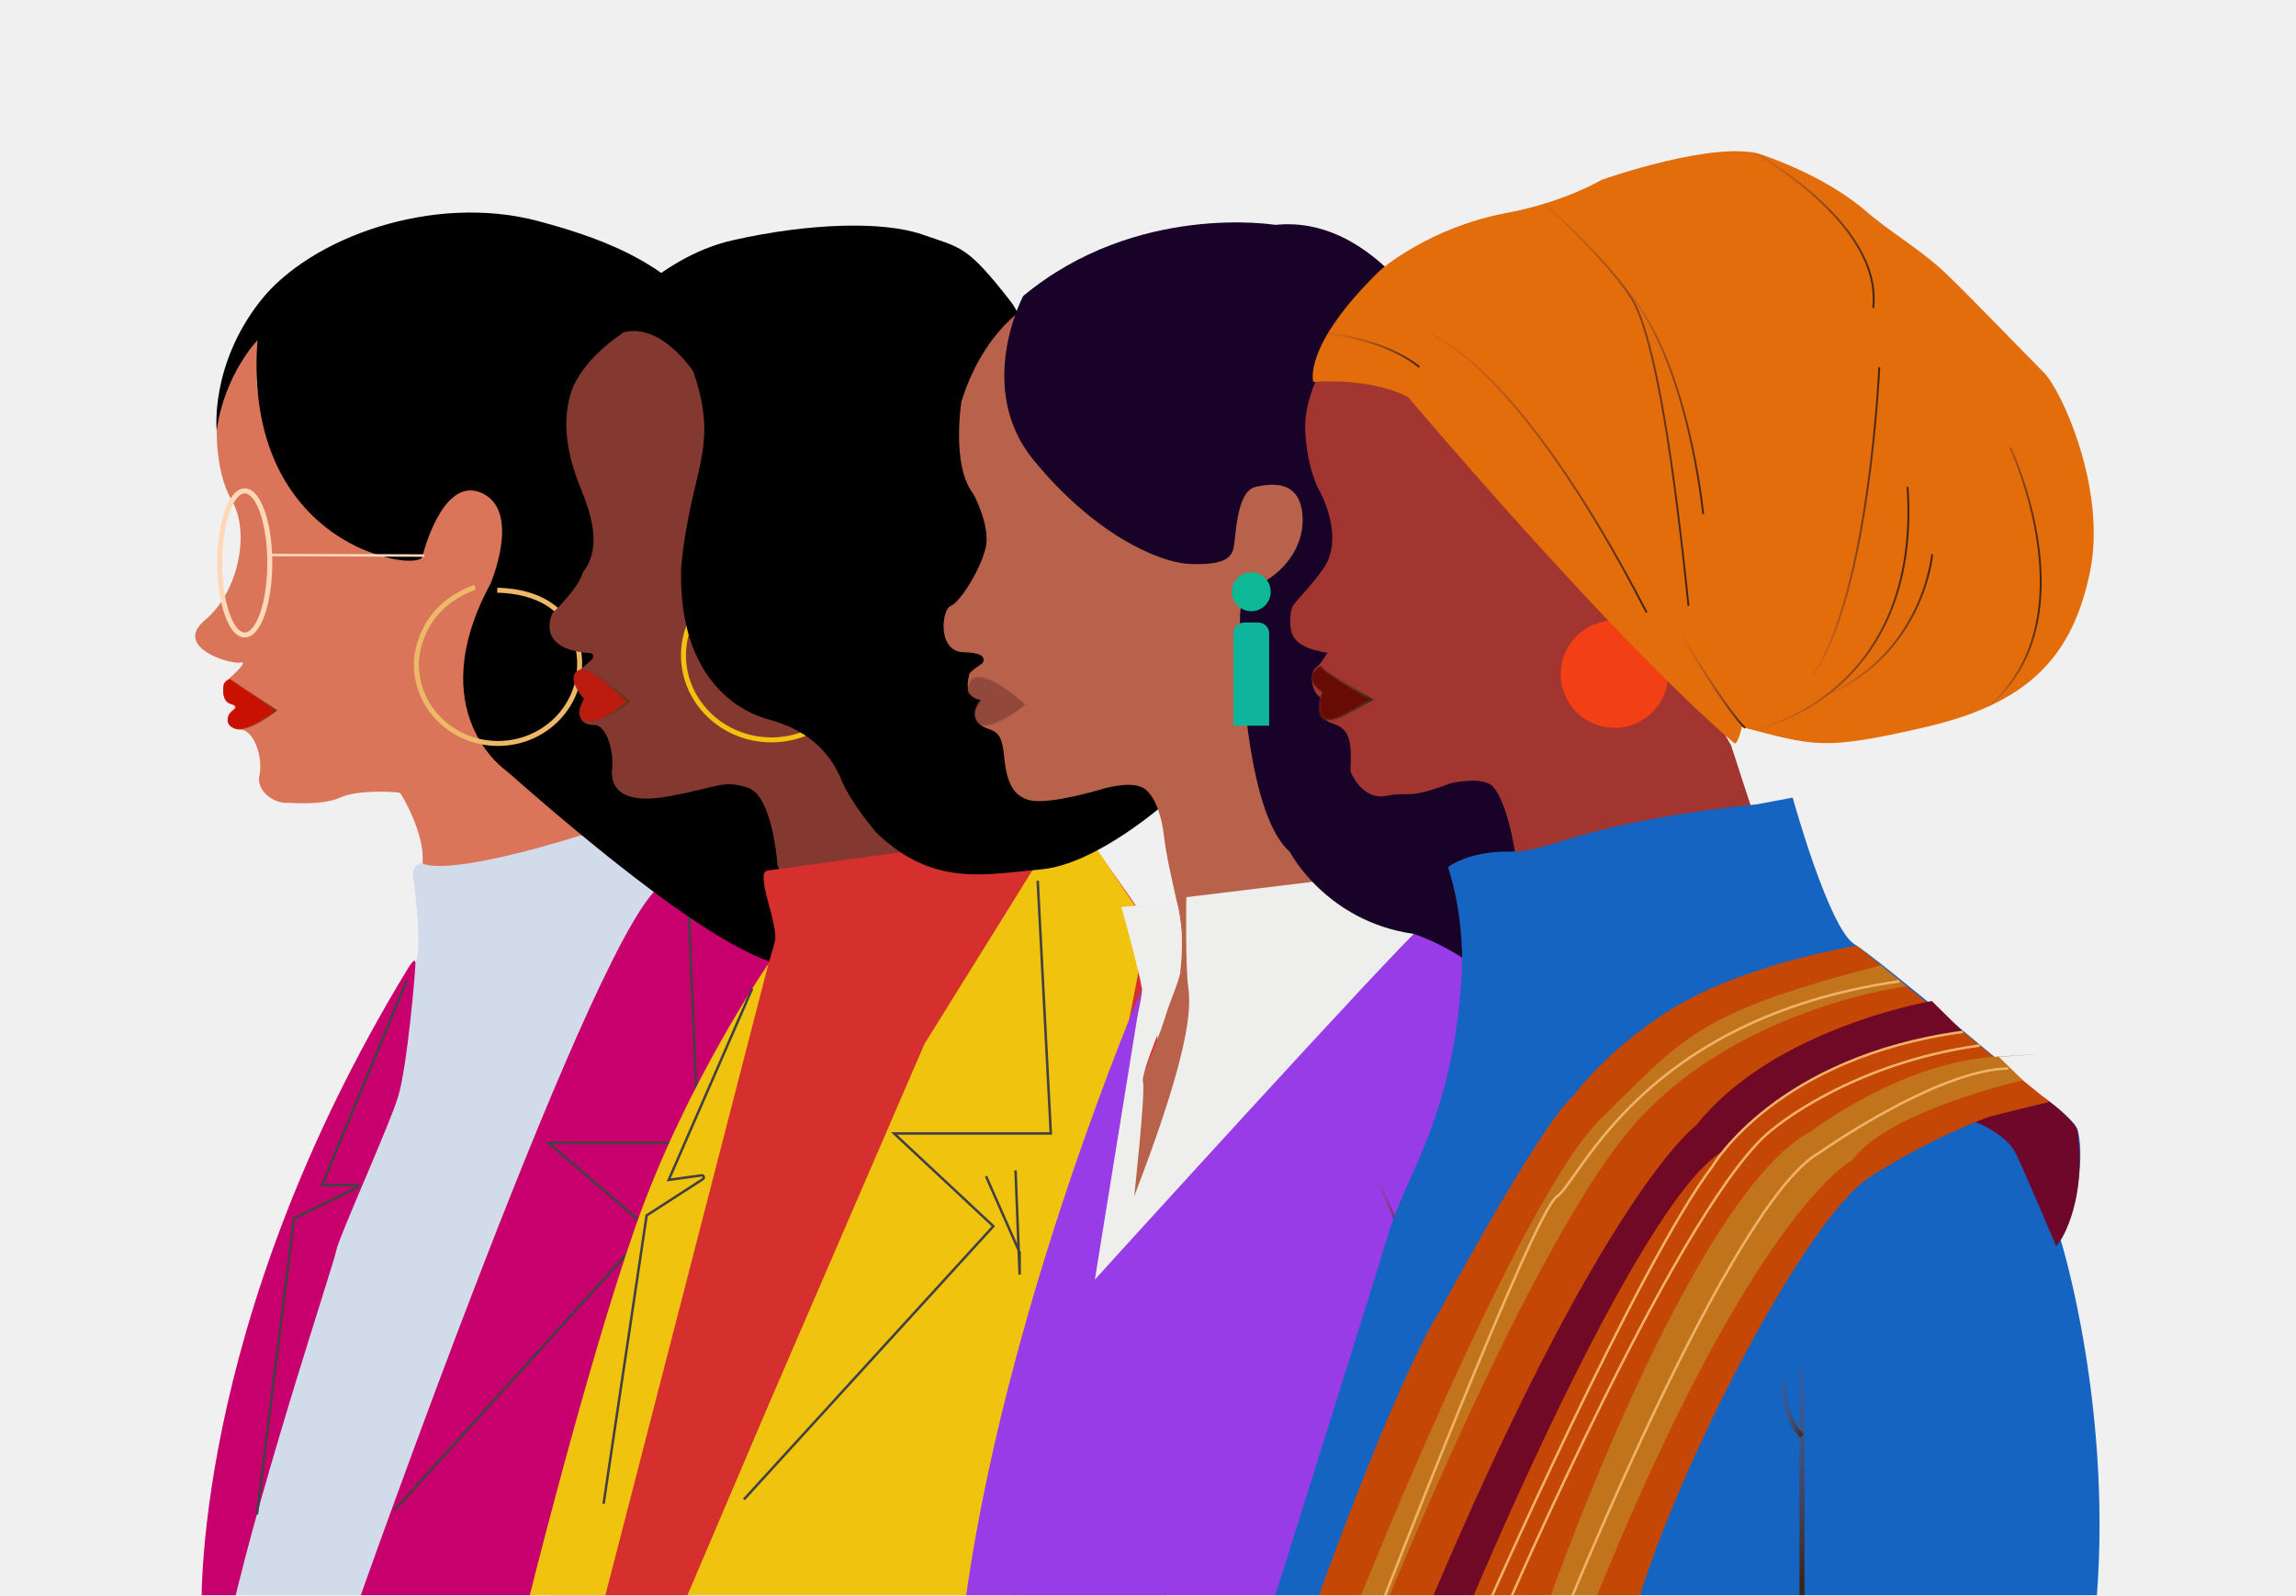
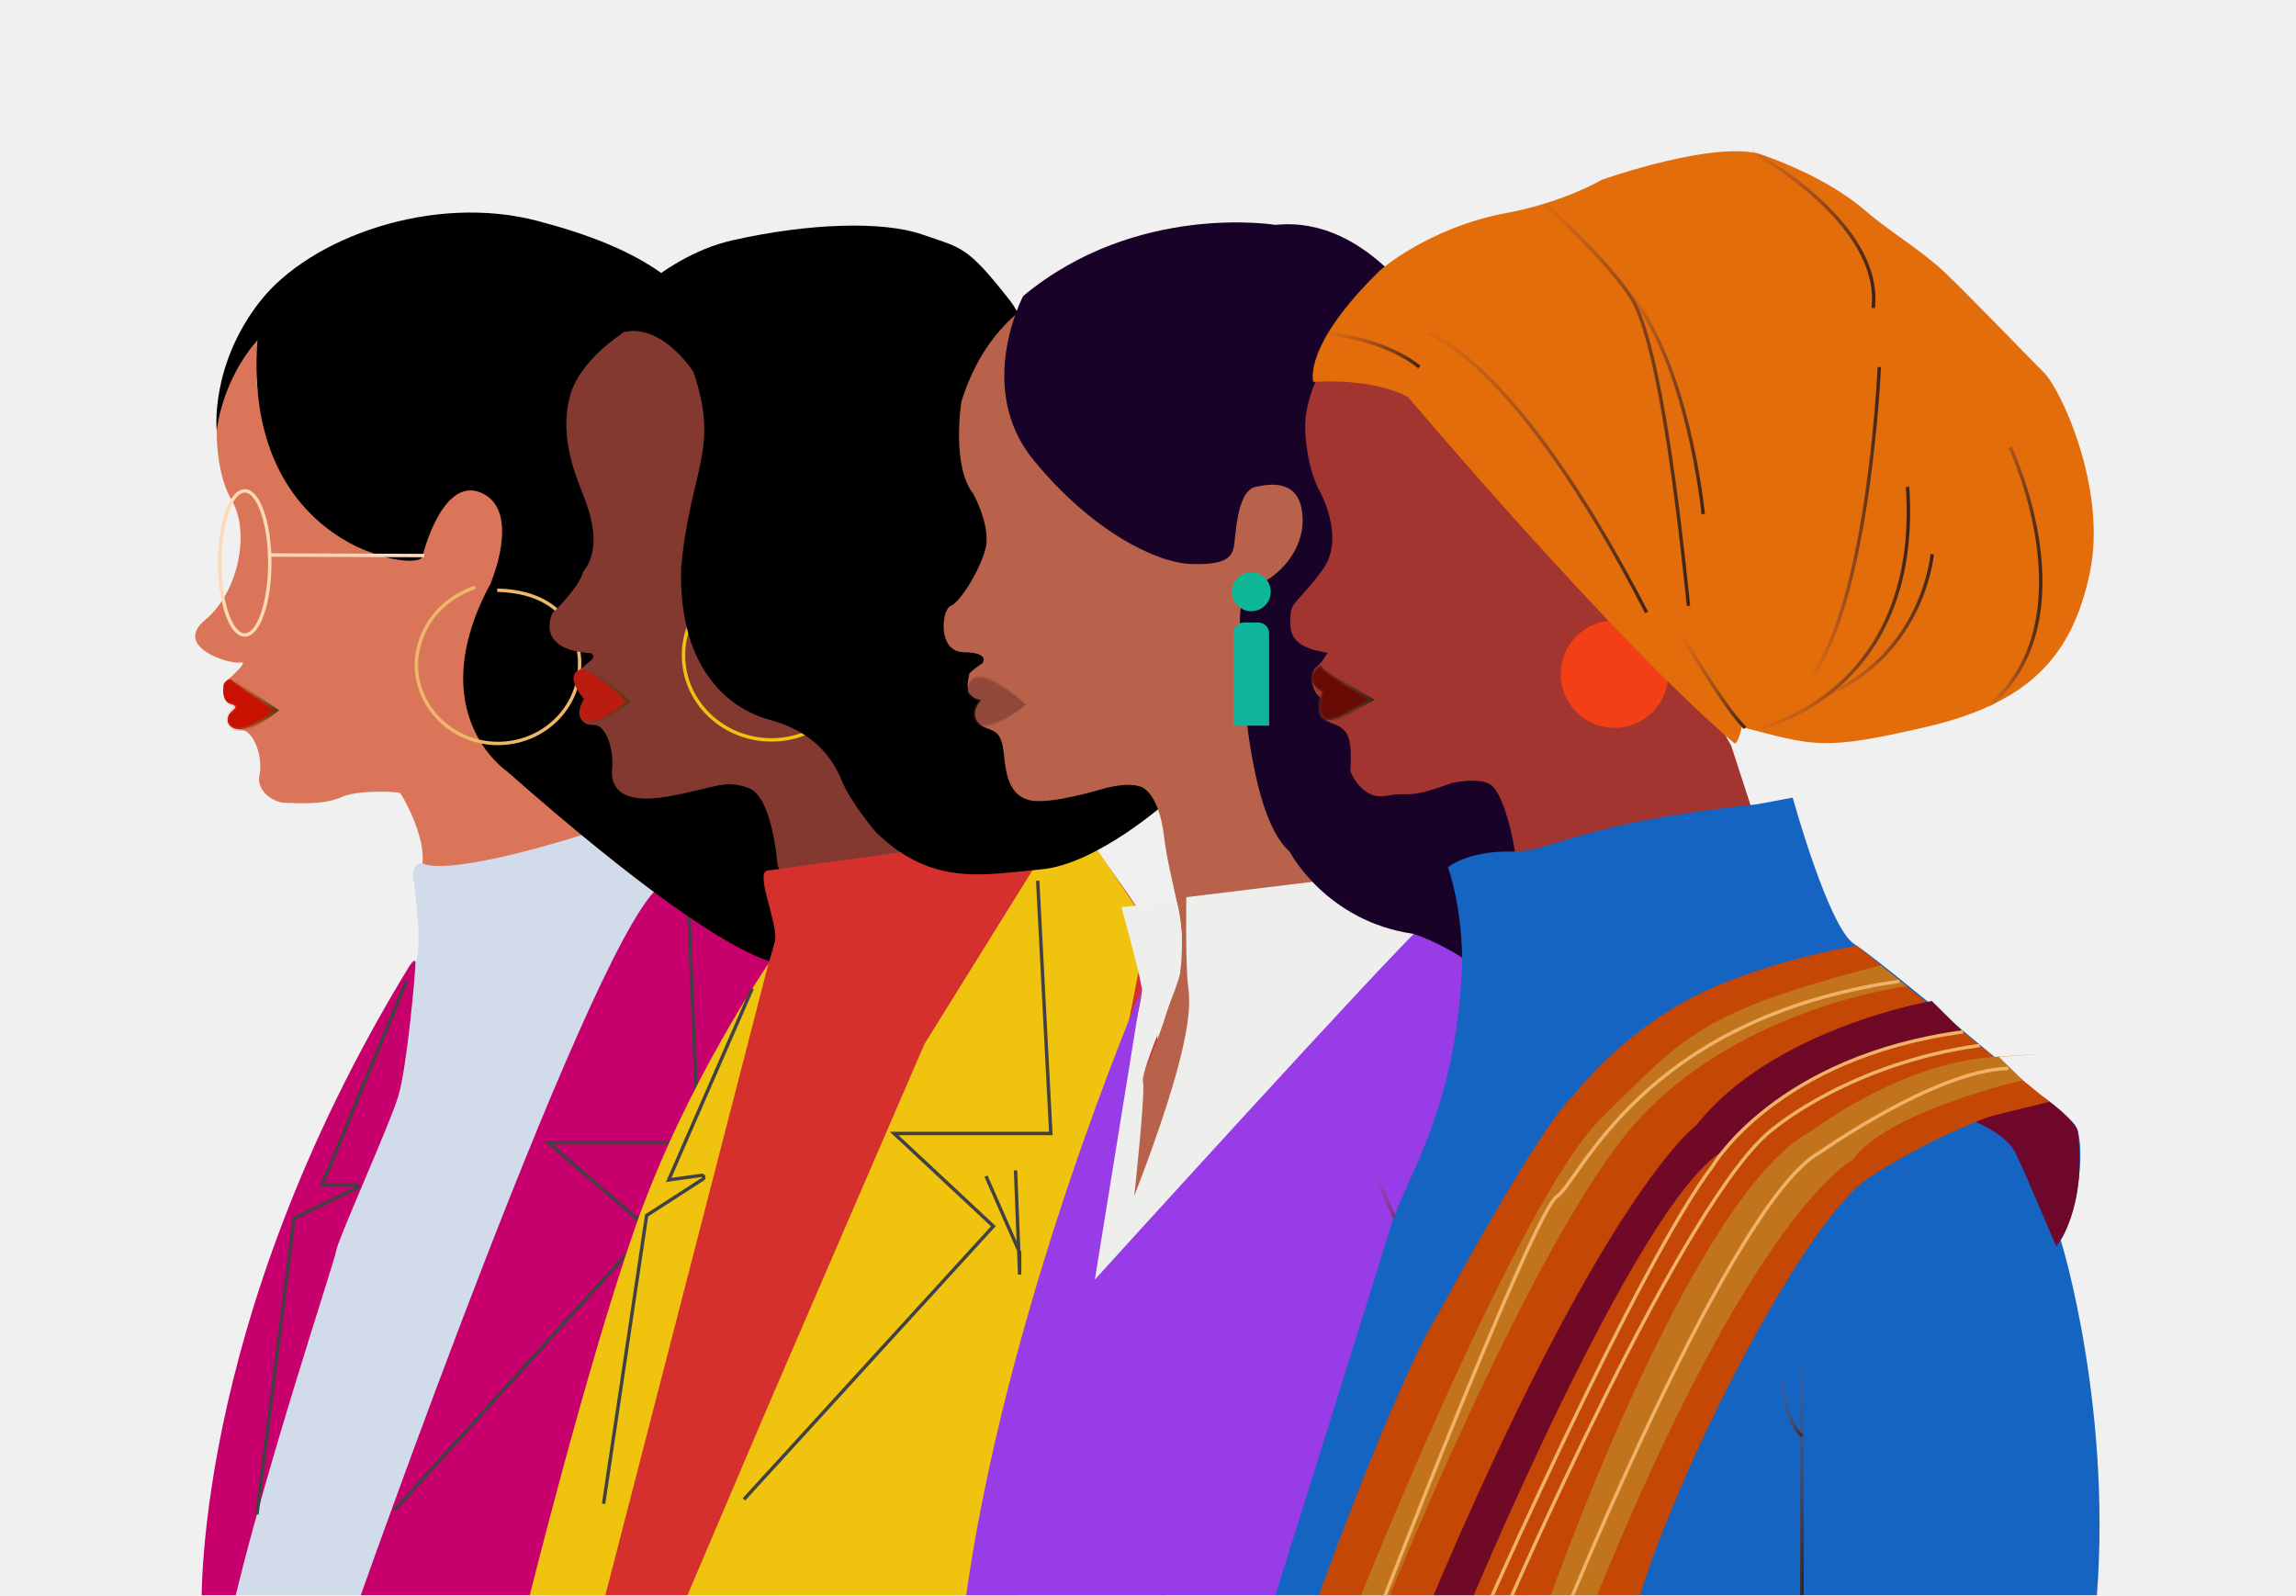
<svg xmlns="http://www.w3.org/2000/svg" width="675" height="469" viewBox="0 0 675 469" fill="none">
  <g clip-path="url(#clip0_2303_12391)">
    <path d="M63.8 123.218C63.8 123.218 62.672 137.857 68.165 147.184C73.657 156.511 70.035 174.206 60.346 182.242C50.657 190.279 67.641 195.422 70.709 194.799C73.776 194.175 65.845 200.865 65.845 200.865C65.845 200.865 64.598 205.897 67.859 206.982C71.12 208.067 67.236 210.099 67.236 210.099C67.236 210.099 66.032 214.32 70.496 214.463C74.961 214.607 77.355 223.273 76.282 227.856C75.21 232.438 80.428 236.528 85.111 236.042C85.111 236.042 94.881 236.89 100.074 234.477C105.268 232.064 116.958 232.787 117.563 233.149C118.168 233.511 125.163 245.818 124.197 253.78C123.23 261.742 129.87 268.251 129.87 268.251L181.737 255.226L173.793 244.819C173.443 244.576 154.239 226.636 149.009 222.062C147.494 215.996 136.834 222.145 138.281 188.047C138.281 188.047 139.571 179.842 147.77 164.567C147.77 164.567 153.922 146.932 143.472 141.945C143.472 141.945 134.878 137.034 127.153 148.294C127.153 148.294 125.542 153.404 122.724 162.089C122.724 162.089 118.18 168.426 103.304 159.579C103.304 159.579 77.891 144.142 75.478 112.294C75.478 112.294 75.64 103.927 76.563 100.448C77.486 96.969 66.399 103.493 63.8 123.218Z" fill="#DA7559" />
-     <path d="M81.245 208.865L67.66 199.656C67.142 199.756 66.67 200.021 66.314 200.411C65.958 200.8 65.737 201.294 65.683 201.819C65.447 203.69 65.683 206.408 67.859 206.975C70.035 207.543 69.268 208.179 68.059 209.183C66.849 210.186 65.708 213.435 69.537 214.345C73.365 215.255 81.245 208.865 81.245 208.865Z" fill="#C81101" stroke="url(#paint0_linear_2303_12391)" stroke-width="0.367" stroke-miterlimit="10" />
+     <path d="M81.245 208.865L67.66 199.656C67.142 199.756 66.67 200.021 66.314 200.411C65.958 200.8 65.737 201.294 65.683 201.819C65.447 203.69 65.683 206.408 67.859 206.975C70.035 207.543 69.268 208.179 68.059 209.183C66.849 210.186 65.708 213.435 69.537 214.345C73.365 215.255 81.245 208.865 81.245 208.865Z" fill="#C81101" stroke="url(#paint0_linear_2303_12391)" strokeWidth="0.367" stroke-miterlimit="10" />
    <path d="M124.19 253.78C124.19 253.78 129.178 258.612 172.634 245.051L226.191 281.35L230.424 474.827H59.292C59.292 474.827 62.971 376.05 120.736 283.489C120.736 283.489 125.4 287.753 121.459 257.596C121.459 257.596 120.755 254.26 124.19 253.78Z" fill="#D2DBEA" />
    <path d="M195.017 260.052L226.814 281.736L200.429 474.808H104.008C104.008 474.808 177.011 267.378 195.017 260.052Z" fill="#C7006D" />
    <path d="M67.959 474.677L59.274 474.808C59.274 474.808 55.414 390.527 120.069 284.523C120.069 284.523 122.027 281.238 122.133 283.008C122.239 284.779 119.707 313.727 117.058 322.412C114.408 331.097 99.444 364.079 98.84 367.733C98.235 371.386 77.629 432.73 67.959 474.677Z" fill="#C7006D" />
-     <path d="M115.911 444.084L190.859 361.417L161.262 336.004H205.336L202.399 266.106" stroke="#414042" stroke-width="0.733" strokeLinejoin="round" />
-     <path d="M75.534 445.274L86.464 358.212L105.168 349.122C105.241 349.083 105.299 349.022 105.333 348.947C105.367 348.872 105.376 348.788 105.358 348.707C105.339 348.627 105.295 348.555 105.231 348.502C105.167 348.45 105.088 348.42 105.006 348.417H94.675L119.545 288.395" stroke="#414042" stroke-width="0.733" strokeLinejoin="round" />
-     <path d="M79.319 165.527C79.319 177.217 76.021 186.694 71.949 186.694C69.406 186.694 67.161 182.997 65.839 177.342C64.975 173.453 64.557 169.479 64.592 165.496C64.592 157.334 66.201 150.252 68.551 146.723C69.574 145.189 70.734 144.329 71.962 144.329C76.021 144.36 79.319 153.837 79.319 165.527Z" stroke="#FFD8B7" stroke-width="1.466" stroke-miterlimit="10" />
+     <path d="M115.911 444.084L190.859 361.417L161.262 336.004H205.336L202.399 266.106" stroke="#414042" strokeWidth="0.733" strokeLinejoin="round" />
+     <path d="M75.534 445.274L86.464 358.212L105.168 349.122C105.241 349.083 105.299 349.022 105.333 348.947C105.367 348.872 105.376 348.788 105.358 348.707C105.339 348.627 105.295 348.555 105.231 348.502C105.167 348.45 105.088 348.42 105.006 348.417H94.675L119.545 288.395" stroke="#414042" strokeWidth="0.733" strokeLinejoin="round" />
+     <path d="M79.319 165.527C79.319 177.217 76.021 186.694 71.949 186.694C69.406 186.694 67.161 182.997 65.839 177.342C64.975 173.453 64.557 169.479 64.592 165.496C64.592 157.334 66.201 150.252 68.551 146.723C69.574 145.189 70.734 144.329 71.962 144.329C76.021 144.36 79.319 153.837 79.319 165.527Z" stroke="#FFD8B7" strokeWidth="1.466" stroke-miterlimit="10" />
    <path d="M63.701 126.516C63.701 126.516 61.724 107.456 76.426 88.64C91.127 69.823 127.327 56.792 158.207 64.997C189.088 73.202 204.968 83.736 217.837 108.344C230.705 132.953 235.417 282.655 235.417 282.655C235.417 282.655 228.691 296.968 148.992 226.74C148.992 226.74 123.642 209.762 144.223 171.556C144.223 171.556 153.064 150.981 142.209 145.239C131.354 139.497 125.344 158.955 124.166 163.694C122.987 168.432 71.17 161.094 75.697 100.018C75.697 100.031 66.02 110.006 63.701 126.516Z" fill="black" />
-     <path d="M139.659 172.653C121.865 179.168 122.407 195.354 122.407 195.354C122.407 208.191 133.15 218.591 146.398 218.591C159.647 218.591 170.396 208.191 170.396 195.354C170.396 195.354 171.68 174.206 146.186 173.532" stroke="#EEB869" stroke-width="1.466" stroke-miterlimit="10" strokeLinecap="round" />
+     <path d="M139.659 172.653C121.865 179.168 122.407 195.354 122.407 195.354C122.407 208.191 133.15 218.591 146.398 218.591C159.647 218.591 170.396 208.191 170.396 195.354C170.396 195.354 171.68 174.206 146.186 173.532" stroke="#EEB869" strokeWidth="1.466" stroke-miterlimit="10" strokeLinecap="round" />
    <path d="M182.753 98.16C182.753 98.16 170.851 105.717 167.79 115.692C164.729 125.668 167.79 135.793 169.879 141.423C171.967 147.053 178.246 159.76 171.331 168.282C171.331 168.282 171.169 171.599 162.422 180.284C162.422 180.284 156.873 191.021 173.7 192.049C173.7 192.049 175.509 192.71 173.401 194.462C171.294 196.214 169.723 197.717 169.723 197.717C169.77 199.673 169.989 201.622 170.377 203.54C170.402 203.645 170.446 203.745 170.508 203.833L171.755 205.498C171.755 205.498 170.371 208.696 170.371 209.419C170.371 210.143 170.552 213.216 174.53 213.16C178.507 213.104 180.503 221.184 179.96 226.01C179.418 230.836 181.831 236.865 196.725 234.115C211.62 231.366 212.531 229.234 219.888 231.621C227.245 234.009 228.573 254.416 228.573 254.416L233.28 264.79L267.297 261.05L269.965 254.378L225.935 89.606C225.935 89.606 184.443 94.768 182.753 98.16Z" fill="#833930" />
    <path d="M225.698 255.949L317.474 243.362C317.474 243.362 336.515 268.612 338.766 274.567C341.017 280.521 342.949 474.808 342.949 474.808H160.078C160.078 474.808 227.949 281.961 227.949 275.851C227.949 270.24 223.934 261.311 224.557 257.103C224.597 256.813 224.73 256.544 224.936 256.336C225.142 256.128 225.409 255.993 225.698 255.949Z" fill="#D5302E" />
    <path d="M154.285 474.808H176.481L225.917 283.333C225.917 283.333 201.57 318.559 186.856 360.538C172.142 402.516 154.285 474.808 154.285 474.808Z" fill="#F0C40E" />
    <path d="M314.637 238.012L271.773 306.969L225.923 413.122L199.643 474.802H297.835L337.413 271.879L314.637 238.012Z" fill="#F0C40E" />
-     <path d="M218.703 440.866L292.043 360.531L262.851 333.267H308.932L305.073 258.961" stroke="#414042" stroke-width="0.733" stroke-miterlimit="10" strokeLinecap="round" />
-     <path d="M289.873 345.811L299.761 368.25V374.765L298.558 344.122" stroke="#414042" stroke-width="0.733" stroke-miterlimit="10" strokeLinecap="round" />
-     <path d="M177.448 442.157L190.104 357.364L206.52 346.765C206.675 346.706 206.8 346.589 206.868 346.438C206.936 346.287 206.941 346.115 206.882 345.961C206.823 345.806 206.706 345.681 206.555 345.613C206.404 345.546 206.232 345.541 206.078 345.599L196.588 346.927L221.141 290.658" stroke="#414042" stroke-width="0.733" stroke-miterlimit="10" strokeLinecap="round" />
-     <path d="M226.79 217.543C241.066 217.543 252.639 206.4 252.639 192.654C252.639 178.908 241.066 167.765 226.79 167.765C212.513 167.765 200.94 178.908 200.94 192.654C200.94 206.4 212.513 217.543 226.79 217.543Z" stroke="#F0C40E" stroke-width="1.466" stroke-miterlimit="10" />
+     <path d="M218.703 440.866L292.043 360.531L262.851 333.267H308.932L305.073 258.961" stroke="#414042" strokeWidth="0.733" stroke-miterlimit="10" strokeLinecap="round" />
+     <path d="M289.873 345.811L299.761 368.25V374.765L298.558 344.122" stroke="#414042" strokeWidth="0.733" stroke-miterlimit="10" strokeLinecap="round" />
+     <path d="M177.448 442.157L190.104 357.364L206.52 346.765C206.675 346.706 206.8 346.589 206.868 346.438C206.936 346.287 206.941 346.115 206.882 345.961C206.823 345.806 206.706 345.681 206.555 345.613C206.404 345.546 206.232 345.541 206.078 345.599L196.588 346.927L221.141 290.658" stroke="#414042" strokeWidth="0.733" stroke-miterlimit="10" strokeLinecap="round" />
+     <path d="M226.79 217.543C241.066 217.543 252.639 206.4 252.639 192.654C252.639 178.908 241.066 167.765 226.79 167.765C212.513 167.765 200.94 178.908 200.94 192.654C200.94 206.4 212.513 217.543 226.79 217.543Z" stroke="#F0C40E" strokeWidth="1.466" stroke-miterlimit="10" />
    <path d="M172.217 106.889C172.217 106.889 172.703 98.447 177.691 95.666C177.691 95.666 193.053 75.715 215.33 70.659C237.607 65.602 259.478 64.904 271.119 68.944C282.759 72.984 284.212 72.105 297.055 88.546C309.899 104.987 342.956 235.836 342.956 235.836C342.956 235.836 322.45 254.173 306.04 255.619C289.63 257.065 274.242 260.925 257.589 244.758C257.589 244.758 250.189 236.198 247.414 229.402C244.64 222.606 238.972 215.062 226.266 211.627C213.559 208.191 199.406 195.784 200.248 166.836C203.023 137.533 211.708 132.258 203.827 109.258C203.821 109.227 187.498 84.057 172.217 106.889Z" fill="black" />
-     <path d="M184.767 206.29C184.767 206.29 175.477 197.293 171.412 196.881C169.28 196.663 166.188 199.176 171.774 205.467C171.774 205.467 168.32 210.598 172.217 212.082C176.113 213.566 184.767 206.29 184.767 206.29Z" fill="#BC1B10" stroke="url(#paint1_linear_2303_12391)" stroke-width="0.733" stroke-miterlimit="10" />
+     <path d="M184.767 206.29C184.767 206.29 175.477 197.293 171.412 196.881C169.28 196.663 166.188 199.176 171.774 205.467C171.774 205.467 168.32 210.598 172.217 212.082C176.113 213.566 184.767 206.29 184.767 206.29Z" fill="#BC1B10" stroke="url(#paint1_linear_2303_12391)" strokeWidth="0.733" stroke-miterlimit="10" />
    <path d="M308.203 86.47C308.203 86.47 290.596 92.499 282.641 118.074C282.641 118.074 279.623 136.891 286.138 145.214C286.138 145.214 291.326 154.622 289.755 161.138C288.183 167.653 282.154 177.18 279.505 178.146C276.855 179.112 275.402 191.657 283.364 191.775C291.326 191.894 288.794 195.03 288.794 195.03C288.794 195.03 284.929 197.567 284.929 198.29C284.929 199.014 282.641 204.924 288.551 205.772C288.551 205.772 286.862 207.705 287.223 209.993C287.585 212.281 287.703 213.254 290.341 214.22C292.978 215.187 294.562 215.785 295.166 222.057C295.771 228.33 296.974 234.003 302.885 235.325C308.796 236.647 324.208 231.946 324.208 231.946C324.208 231.946 331.69 229.651 335.686 231.459C335.686 231.459 340.63 233.031 342.195 245.799C343.76 258.568 348.23 270.283 347.264 278.002C346.298 285.721 344.608 296.083 336.166 315.878L330.86 370.887L430.741 270.508L374.31 86.47C374.31 86.47 321.047 77.336 308.203 86.47Z" fill="#B8624B" />
-     <path d="M300.809 207.175C300.809 207.175 285.901 192.991 284.598 202.455C284.598 202.455 283.931 204.681 288.557 205.766C288.557 205.766 285.122 209.133 287.423 212.256C289.723 215.38 298.396 209.264 300.809 207.175Z" fill="#92483A" stroke="url(#paint2_linear_2303_12391)" stroke-width="0.733" stroke-miterlimit="10" />
+     <path d="M300.809 207.175C300.809 207.175 285.901 192.991 284.598 202.455C284.598 202.455 283.931 204.681 288.557 205.766C288.557 205.766 285.122 209.133 287.423 212.256C289.723 215.38 298.396 209.264 300.809 207.175Z" fill="#92483A" stroke="url(#paint2_linear_2303_12391)" strokeWidth="0.733" stroke-miterlimit="10" />
    <path d="M345.992 265.152L329.676 266.686C329.676 266.686 334.745 284.735 335.711 290.671C336.677 296.606 307.48 395.028 307.48 395.028L336.914 399.854L420.61 276.562L396.294 258.001L348.766 263.787C348.766 263.787 348.449 283.975 349.334 290.328C350.219 296.681 349.814 309.226 333.448 351.728C333.448 351.728 336.783 321.358 336.023 317.985C335.262 314.612 347.326 288.37 347.002 285.502C346.971 285.502 348.592 275.408 345.992 265.152Z" fill="#EEEEED" />
    <path d="M283.276 474.808H449.582L437.998 289.362C437.998 289.362 425.778 265.882 418.047 272.316C410.316 278.75 321.876 376.231 321.876 376.231L335.711 290.69C335.711 290.69 294.536 386.206 283.276 474.808Z" fill="#983CE7" />
-     <path d="M405.191 347.258L413.234 365.594" stroke="url(#paint3_linear_2303_12391)" stroke-width="0.733" stroke-miterlimit="10" />
+     <path d="M405.191 347.258L413.234 365.594" stroke="url(#paint3_linear_2303_12391)" strokeWidth="0.733" stroke-miterlimit="10" />
    <path d="M422.237 95.392C419.668 94.768 403.258 63.227 374.952 66.12C374.952 66.12 334.102 59.367 300.809 87.031C300.809 87.031 286.469 114.053 303.864 135.282C321.259 156.511 340.212 165.521 350.182 165.832C360.151 166.144 361.859 163.906 362.614 161.331C363.368 158.756 363.237 144.497 369.123 143.156C375.008 141.816 381.91 141.828 382.877 150.994C383.843 160.159 377.783 167.329 372.427 170.564C367.072 173.8 364.416 175.004 364.54 182.479C364.665 189.955 365.787 238.754 379.136 250.382C379.136 250.382 389.735 270.857 415.485 274.56C415.485 274.56 423.041 276.811 431.888 282.921C440.735 289.031 487.702 230.487 487.702 230.487L422.237 95.392Z" fill="#180228" />
    <path d="M367.863 179.711C371.021 179.711 373.581 177.151 373.581 173.994C373.581 170.836 371.021 168.276 367.863 168.276C364.706 168.276 362.146 170.836 362.146 173.994C362.146 177.151 364.706 179.711 367.863 179.711Z" fill="#0DB897" />
    <path d="M365.819 183.028H369.909C370.759 183.028 371.574 183.365 372.175 183.966C372.776 184.567 373.113 185.382 373.113 186.232V213.366H362.614V186.232C362.614 185.382 362.952 184.567 363.553 183.966C364.154 183.365 364.969 183.028 365.819 183.028Z" fill="#0FB49C" />
    <path d="M391.786 102.63C389.75 105.73 388.021 109.021 386.624 112.456C384.928 116.615 383.507 121.609 383.725 126.435C384.211 137.857 387.746 143.967 387.746 143.967C387.746 143.967 395.789 157.958 388.875 167.447C381.96 176.936 379.523 176.799 379.385 181.12C379.248 185.441 378.718 190.179 390.271 191.925C390.271 191.925 388.282 195.36 386.805 196.389C385.327 197.418 385.053 202.811 388.052 204.98C391.051 207.15 386.867 211.215 391.793 212.761C396.718 214.308 397.485 217.469 396.999 226.758C396.999 226.758 400.259 235.443 407.598 233.997C414.936 232.55 413.028 235.319 426.657 230.256C426.657 230.256 435.586 228.205 438.722 231.098C441.858 233.991 445.717 246.18 446.44 261.025C447.163 275.87 521.956 259.217 521.956 259.217L508.925 219.171L427.15 74.805C427.15 74.805 410.79 80.597 391.786 102.63Z" fill="#A23530" />
    <path d="M474.646 214.015C483.375 214.015 490.451 206.938 490.451 198.209C490.451 189.48 483.375 182.404 474.646 182.404C465.917 182.404 458.841 189.48 458.841 198.209C458.841 206.938 465.917 214.015 474.646 214.015Z" fill="#F23F16" />
    <path d="M386.082 112.282C386.082 112.282 382.758 101.826 405.758 79.456C405.758 79.456 419.918 66.912 443.074 62.572C443.074 62.572 457.551 60.24 470.98 52.84C470.98 52.84 504.997 40.775 518.364 45.601C531.732 50.427 541.689 56.138 548.765 62.248C555.842 68.358 564.845 73.508 571.921 80.26C578.998 87.012 595.725 104.389 600.875 109.532C606.025 114.676 619.53 143.954 614.386 168.401C609.242 192.847 596.667 206.695 566.117 213.771C535.566 220.848 533.303 219.239 512.074 213.771C512.074 213.771 510.827 219.345 509.823 218.491C473.954 187.791 413.988 116.783 413.988 116.783C413.988 116.783 404.836 111.153 386.082 112.282Z" fill="#E36D0B" />
-     <path d="M419.918 98.048C419.918 98.048 445.48 105.286 484.086 180.072" stroke="url(#paint4_linear_2303_12391)" stroke-width="0.55" stroke-miterlimit="10" />
-     <path d="M417.262 107.936C417.262 107.936 408.814 100.218 390.359 98.048" stroke="url(#paint5_linear_2303_12391)" stroke-width="0.55" stroke-miterlimit="10" />
-     <path d="M494.703 187.317C494.703 187.317 507.509 208.89 513.046 214.027" stroke="url(#paint6_linear_2303_12391)" stroke-width="0.55" stroke-miterlimit="10" />
-     <path d="M454.015 59.891C454.015 59.891 472.265 76.102 479.503 87.43C486.742 98.759 492.291 138.094 496.393 178.146" stroke="url(#paint7_linear_2303_12391)" stroke-width="0.55" stroke-miterlimit="10" />
-     <path d="M517.623 214.021C517.623 214.021 564.907 203.715 560.805 143.163" stroke="url(#paint8_linear_2303_12391)" stroke-width="0.55" stroke-miterlimit="10" />
-     <path d="M568.043 162.946C568.043 162.946 565.68 191.825 536.925 204.45" stroke="url(#paint9_linear_2303_12391)" stroke-width="0.55" stroke-miterlimit="10" />
-     <path d="M590.962 131.529C590.962 131.529 614.935 182.03 584.615 207.692" stroke="url(#paint10_linear_2303_12391)" stroke-width="0.55" stroke-miterlimit="10" />
-     <path d="M500.714 151.156C500.714 151.156 496.287 104.626 477.265 84.219" stroke="url(#paint11_linear_2303_12391)" stroke-width="0.55" stroke-miterlimit="10" />
-     <path d="M514.991 44.473C514.991 44.473 553.597 65.234 550.698 90.566" stroke="url(#paint12_linear_2303_12391)" stroke-width="0.55" stroke-miterlimit="10" />
-     <path d="M552.487 107.936C552.487 107.936 549.626 174.524 532.898 198.652" stroke="url(#paint13_linear_2303_12391)" stroke-width="0.55" stroke-miterlimit="10" />
+     <path d="M419.918 98.048C419.918 98.048 445.48 105.286 484.086 180.072" stroke="url(#paint4_linear_2303_12391)" strokeWidth="0.55" stroke-miterlimit="10" />
+     <path d="M417.262 107.936C417.262 107.936 408.814 100.218 390.359 98.048" stroke="url(#paint5_linear_2303_12391)" strokeWidth="0.55" stroke-miterlimit="10" />
+     <path d="M494.703 187.317C494.703 187.317 507.509 208.89 513.046 214.027" stroke="url(#paint6_linear_2303_12391)" strokeWidth="0.55" stroke-miterlimit="10" />
+     <path d="M454.015 59.891C454.015 59.891 472.265 76.102 479.503 87.43C486.742 98.759 492.291 138.094 496.393 178.146" stroke="url(#paint7_linear_2303_12391)" strokeWidth="0.55" stroke-miterlimit="10" />
+     <path d="M517.623 214.021C517.623 214.021 564.907 203.715 560.805 143.163" stroke="url(#paint8_linear_2303_12391)" strokeWidth="0.55" stroke-miterlimit="10" />
+     <path d="M568.043 162.946C568.043 162.946 565.68 191.825 536.925 204.45" stroke="url(#paint9_linear_2303_12391)" strokeWidth="0.55" stroke-miterlimit="10" />
+     <path d="M590.962 131.529C590.962 131.529 614.935 182.03 584.615 207.692" stroke="url(#paint10_linear_2303_12391)" strokeWidth="0.55" stroke-miterlimit="10" />
+     <path d="M500.714 151.156C500.714 151.156 496.287 104.626 477.265 84.219" stroke="url(#paint11_linear_2303_12391)" strokeWidth="0.55" stroke-miterlimit="10" />
+     <path d="M514.991 44.473C514.991 44.473 553.597 65.234 550.698 90.566" stroke="url(#paint12_linear_2303_12391)" strokeWidth="0.55" stroke-miterlimit="10" />
+     <path d="M552.487 107.936C552.487 107.936 549.626 174.524 532.898 198.652" stroke="url(#paint13_linear_2303_12391)" strokeWidth="0.55" stroke-miterlimit="10" />
    <path d="M425.703 254.946C425.703 254.946 431.496 250.176 444.04 250.388C456.584 250.6 462.214 242.239 516.737 236.447L527.031 234.514C527.031 234.514 537.63 272.958 545.205 277.622C552.78 282.285 599.959 322.175 599.959 322.175C599.959 322.175 606.325 326.353 609.86 330.536C613.395 334.72 611.312 355.787 605.838 364.634C605.838 364.634 621.762 415.46 615.976 474.808H373.113C373.113 474.808 403.271 379.111 408.333 362.221C413.396 345.331 427.873 327.481 429.806 284.536C429.806 284.536 430.529 269.741 425.703 254.946Z" fill="#1564C1" />
    <path d="M578.056 328.809C578.056 328.809 589.515 332.55 592.651 339.184C595.788 345.817 604.497 366.442 604.497 366.442C604.497 366.442 613.787 355.693 610.77 332.238C610.77 332.238 609.354 328.79 601.193 322.886C593.032 316.982 578.056 328.809 578.056 328.809Z" fill="#6F072B" />
    <path d="M584.615 328.447C584.615 328.447 569.334 333.591 549.869 345.973C530.404 358.355 491.811 434.438 480.869 473.356L385.658 474.808C385.658 474.808 409.78 406.781 423.615 384.897C423.615 384.897 452.887 330.536 462.538 322.175C462.538 322.175 474.422 306.089 495.177 294.512C515.933 282.934 545.841 278.033 545.841 278.033L602.515 323.977C602.515 323.977 586.23 327.861 584.615 328.447Z" fill="#C44705" />
-     <path d="M529.768 401.943V474.802" stroke="url(#paint14_linear_2303_12391)" stroke-width="1.466" stroke-miterlimit="10" />
-     <path d="M524.138 405.484C524.138 405.484 523.976 416.906 529.749 422.212" stroke="url(#paint15_linear_2303_12391)" stroke-width="1.466" stroke-miterlimit="10" />
+     <path d="M529.768 401.943V474.802" stroke="url(#paint14_linear_2303_12391)" strokeWidth="1.466" stroke-miterlimit="10" />
+     <path d="M524.138 405.484C524.138 405.484 523.976 416.906 529.749 422.212" stroke="url(#paint15_linear_2303_12391)" strokeWidth="1.466" stroke-miterlimit="10" />
    <path d="M397.89 474.621C397.89 474.621 446.129 352.732 470.899 328.603C495.67 304.475 498.956 297.847 552.949 283.794L560.555 289.96C560.555 289.96 509.337 296.357 479.223 332.064C449.109 367.77 406.226 474.84 406.226 474.84L397.89 474.621Z" fill="#C1741B" />
-     <path d="M405.104 474.509C405.104 474.509 450.917 356.192 457.669 351.846C464.421 347.501 482.402 299.474 558.392 288.52" stroke="#F0B269" stroke-width="0.733" stroke-miterlimit="10" />
+     <path d="M405.104 474.509C405.104 474.509 450.917 356.192 457.669 351.846C464.421 347.501 482.402 299.474 558.392 288.52" stroke="#F0B269" strokeWidth="0.733" stroke-miterlimit="10" />
    <path d="M419.007 474.808H430.853C430.853 474.808 480.731 354.016 506.294 338.579C506.294 338.579 530.834 308.029 577.127 303.39L567.925 294.306C567.925 294.306 521.226 302.268 498.681 330.86C498.681 330.86 471.18 350.481 419.007 474.808Z" fill="#700926" />
-     <path d="M436.159 474.808C436.159 474.808 481.517 371.791 503.551 342.762C503.551 342.762 522.174 310.822 577.121 303.39" stroke="#F0B269" stroke-width="0.733" stroke-miterlimit="10" />
-     <path d="M442.107 474.509C442.107 474.509 495.664 350.4 521.725 331.583C521.725 331.583 544.17 312.624 582.046 307.386" stroke="#F0B269" stroke-width="0.733" stroke-miterlimit="10" />
+     <path d="M436.159 474.808C436.159 474.808 481.517 371.791 503.551 342.762C503.551 342.762 522.174 310.822 577.121 303.39" stroke="#F0B269" strokeWidth="0.733" stroke-miterlimit="10" />
+     <path d="M442.107 474.509C442.107 474.509 495.664 350.4 521.725 331.583C521.725 331.583 544.17 312.624 582.046 307.386" stroke="#F0B269" strokeWidth="0.733" stroke-miterlimit="10" />
    <path d="M467.202 474.808H453.853C453.853 474.808 496.636 351.123 532.661 332.469C532.661 332.469 558.666 312.518 586.193 310.747C613.719 308.976 587.664 310.747 587.664 310.747L594.703 317.624C594.703 317.624 554.857 326.658 544.563 341.135C544.563 341.154 514.992 355.544 467.202 474.808Z" fill="#C1741B" />
-     <path d="M459.964 474.808C459.964 474.808 509.181 353.056 534.912 338.891C534.912 338.891 569.353 314.519 590.401 314.157" stroke="#F0B269" stroke-width="0.733" stroke-miterlimit="10" />
-     <path d="M403.146 205.71C403.146 205.71 388.775 197.343 388.613 195.996C388.451 194.649 382.16 199.375 388.613 203.478C388.613 203.478 386.48 210.654 389.81 211.583C393.139 212.512 398.32 208.116 403.146 205.71Z" fill="#680B04" stroke="url(#paint16_linear_2303_12391)" stroke-width="0.733" stroke-miterlimit="10" />
-     <path d="M124.751 163.345L79.319 163.182" stroke="#FFD8B7" stroke-width="0.733" stroke-miterlimit="10" />
+     <path d="M459.964 474.808C459.964 474.808 509.181 353.056 534.912 338.891C534.912 338.891 569.353 314.519 590.401 314.157" stroke="#F0B269" strokeWidth="0.733" stroke-miterlimit="10" />
+     <path d="M403.146 205.71C403.146 205.71 388.775 197.343 388.613 195.996C388.451 194.649 382.16 199.375 388.613 203.478C388.613 203.478 386.48 210.654 389.81 211.583C393.139 212.512 398.32 208.116 403.146 205.71Z" fill="#680B04" stroke="url(#paint16_linear_2303_12391)" strokeWidth="0.733" stroke-miterlimit="10" />
+     <path d="M124.751 163.345L79.319 163.182" stroke="#FFD8B7" strokeWidth="0.733" stroke-miterlimit="10" />
  </g>
  <defs>
    <linearGradient id="paint0_linear_2303_12391" x1="65.453" y1="207.038" x2="81.507" y2="207.038" gradientUnits="userSpaceOnUse">
      <stop stop-color="#DE765B" stop-opacity="0" />
      <stop offset="1" stop-color="#603913" />
    </linearGradient>
    <linearGradient id="paint1_linear_2303_12391" x1="168.301" y1="204.575" x2="185.229" y2="204.575" gradientUnits="userSpaceOnUse">
      <stop stop-color="#833930" stop-opacity="0" />
      <stop offset="1" stop-color="#603913" />
    </linearGradient>
    <linearGradient id="paint2_linear_2303_12391" x1="284.243" y1="206.165" x2="301.27" y2="206.165" gradientUnits="userSpaceOnUse">
      <stop stop-color="#92483A" stop-opacity="0.1" />
      <stop offset="1" stop-color="#884838" />
    </linearGradient>
    <linearGradient id="paint3_linear_2303_12391" x1="404.904" y1="356.429" x2="413.521" y2="356.429" gradientUnits="userSpaceOnUse">
      <stop stop-color="#92483A" stop-opacity="0.1" />
      <stop offset="1" stop-color="#3C2415" />
    </linearGradient>
    <linearGradient id="paint4_linear_2303_12391" x1="419.849" y1="139.004" x2="484.298" y2="139.004" gradientUnits="userSpaceOnUse">
      <stop stop-color="#92483A" stop-opacity="0.1" />
      <stop offset="1" stop-color="#3C2415" />
    </linearGradient>
    <linearGradient id="paint5_linear_2303_12391" x1="390.327" y1="102.961" x2="417.418" y2="102.961" gradientUnits="userSpaceOnUse">
      <stop stop-color="#92483A" stop-opacity="0.1" />
      <stop offset="1" stop-color="#3C2415" />
    </linearGradient>
    <linearGradient id="paint6_linear_2303_12391" x1="494.504" y1="200.691" x2="513.208" y2="200.691" gradientUnits="userSpaceOnUse">
      <stop stop-color="#92483A" stop-opacity="0.1" />
      <stop offset="1" stop-color="#3C2415" />
    </linearGradient>
    <linearGradient id="paint7_linear_2303_12391" x1="453.86" y1="118.941" x2="496.624" y2="118.941" gradientUnits="userSpaceOnUse">
      <stop stop-color="#92483A" stop-opacity="0.1" />
      <stop offset="1" stop-color="#3C2415" />
    </linearGradient>
    <linearGradient id="paint8_linear_2303_12391" x1="517.573" y1="178.695" x2="561.291" y2="178.695" gradientUnits="userSpaceOnUse">
      <stop stop-color="#92483A" stop-opacity="0.1" />
      <stop offset="1" stop-color="#3C2415" />
    </linearGradient>
    <linearGradient id="paint9_linear_2303_12391" x1="536.832" y1="183.795" x2="568.28" y2="183.795" gradientUnits="userSpaceOnUse">
      <stop stop-color="#92483A" stop-opacity="0.1" />
      <stop offset="1" stop-color="#3C2415" />
    </linearGradient>
    <linearGradient id="paint10_linear_2303_12391" x1="584.466" y1="169.648" x2="600.196" y2="169.648" gradientUnits="userSpaceOnUse">
      <stop stop-color="#92483A" stop-opacity="0.1" />
      <stop offset="1" stop-color="#3C2415" />
    </linearGradient>
    <linearGradient id="paint11_linear_2303_12391" x1="477.097" y1="117.6" x2="500.945" y2="117.6" gradientUnits="userSpaceOnUse">
      <stop stop-color="#92483A" stop-opacity="0.1" />
      <stop offset="1" stop-color="#3C2415" />
    </linearGradient>
    <linearGradient id="paint12_linear_2303_12391" x1="514.86" y1="67.429" x2="551.066" y2="67.429" gradientUnits="userSpaceOnUse">
      <stop stop-color="#92483A" stop-opacity="0.1" />
      <stop offset="1" stop-color="#3C2415" />
    </linearGradient>
    <linearGradient id="paint13_linear_2303_12391" x1="532.704" y1="153.357" x2="552.718" y2="153.357" gradientUnits="userSpaceOnUse">
      <stop stop-color="#92483A" stop-opacity="0.1" />
      <stop offset="1" stop-color="#3C2415" />
    </linearGradient>
    <linearGradient id="paint14_linear_2303_12391" x1="529.768" y1="400.755" x2="529.768" y2="465.013" gradientUnits="userSpaceOnUse">
      <stop stop-color="#92483A" stop-opacity="0.1" />
      <stop offset="1" stop-color="#3C2415" />
    </linearGradient>
    <linearGradient id="paint15_linear_2303_12391" x1="523.514" y1="414.076" x2="530.186" y2="414.076" gradientUnits="userSpaceOnUse">
      <stop stop-color="#92483A" stop-opacity="0.1" />
      <stop offset="1" stop-color="#3C2415" />
    </linearGradient>
    <linearGradient id="paint16_linear_2303_12391" x1="385.396" y1="203.74" x2="403.801" y2="203.74" gradientUnits="userSpaceOnUse">
      <stop stop-color="#92483A" stop-opacity="0.1" />
      <stop offset="1" stop-color="#3C2415" />
    </linearGradient>
    <clipPath id="clip0_2303_12391">
      <rect width="674.104" height="468.813" fill="white" transform="scale(1.0004)" />
    </clipPath>
  </defs>
</svg>
